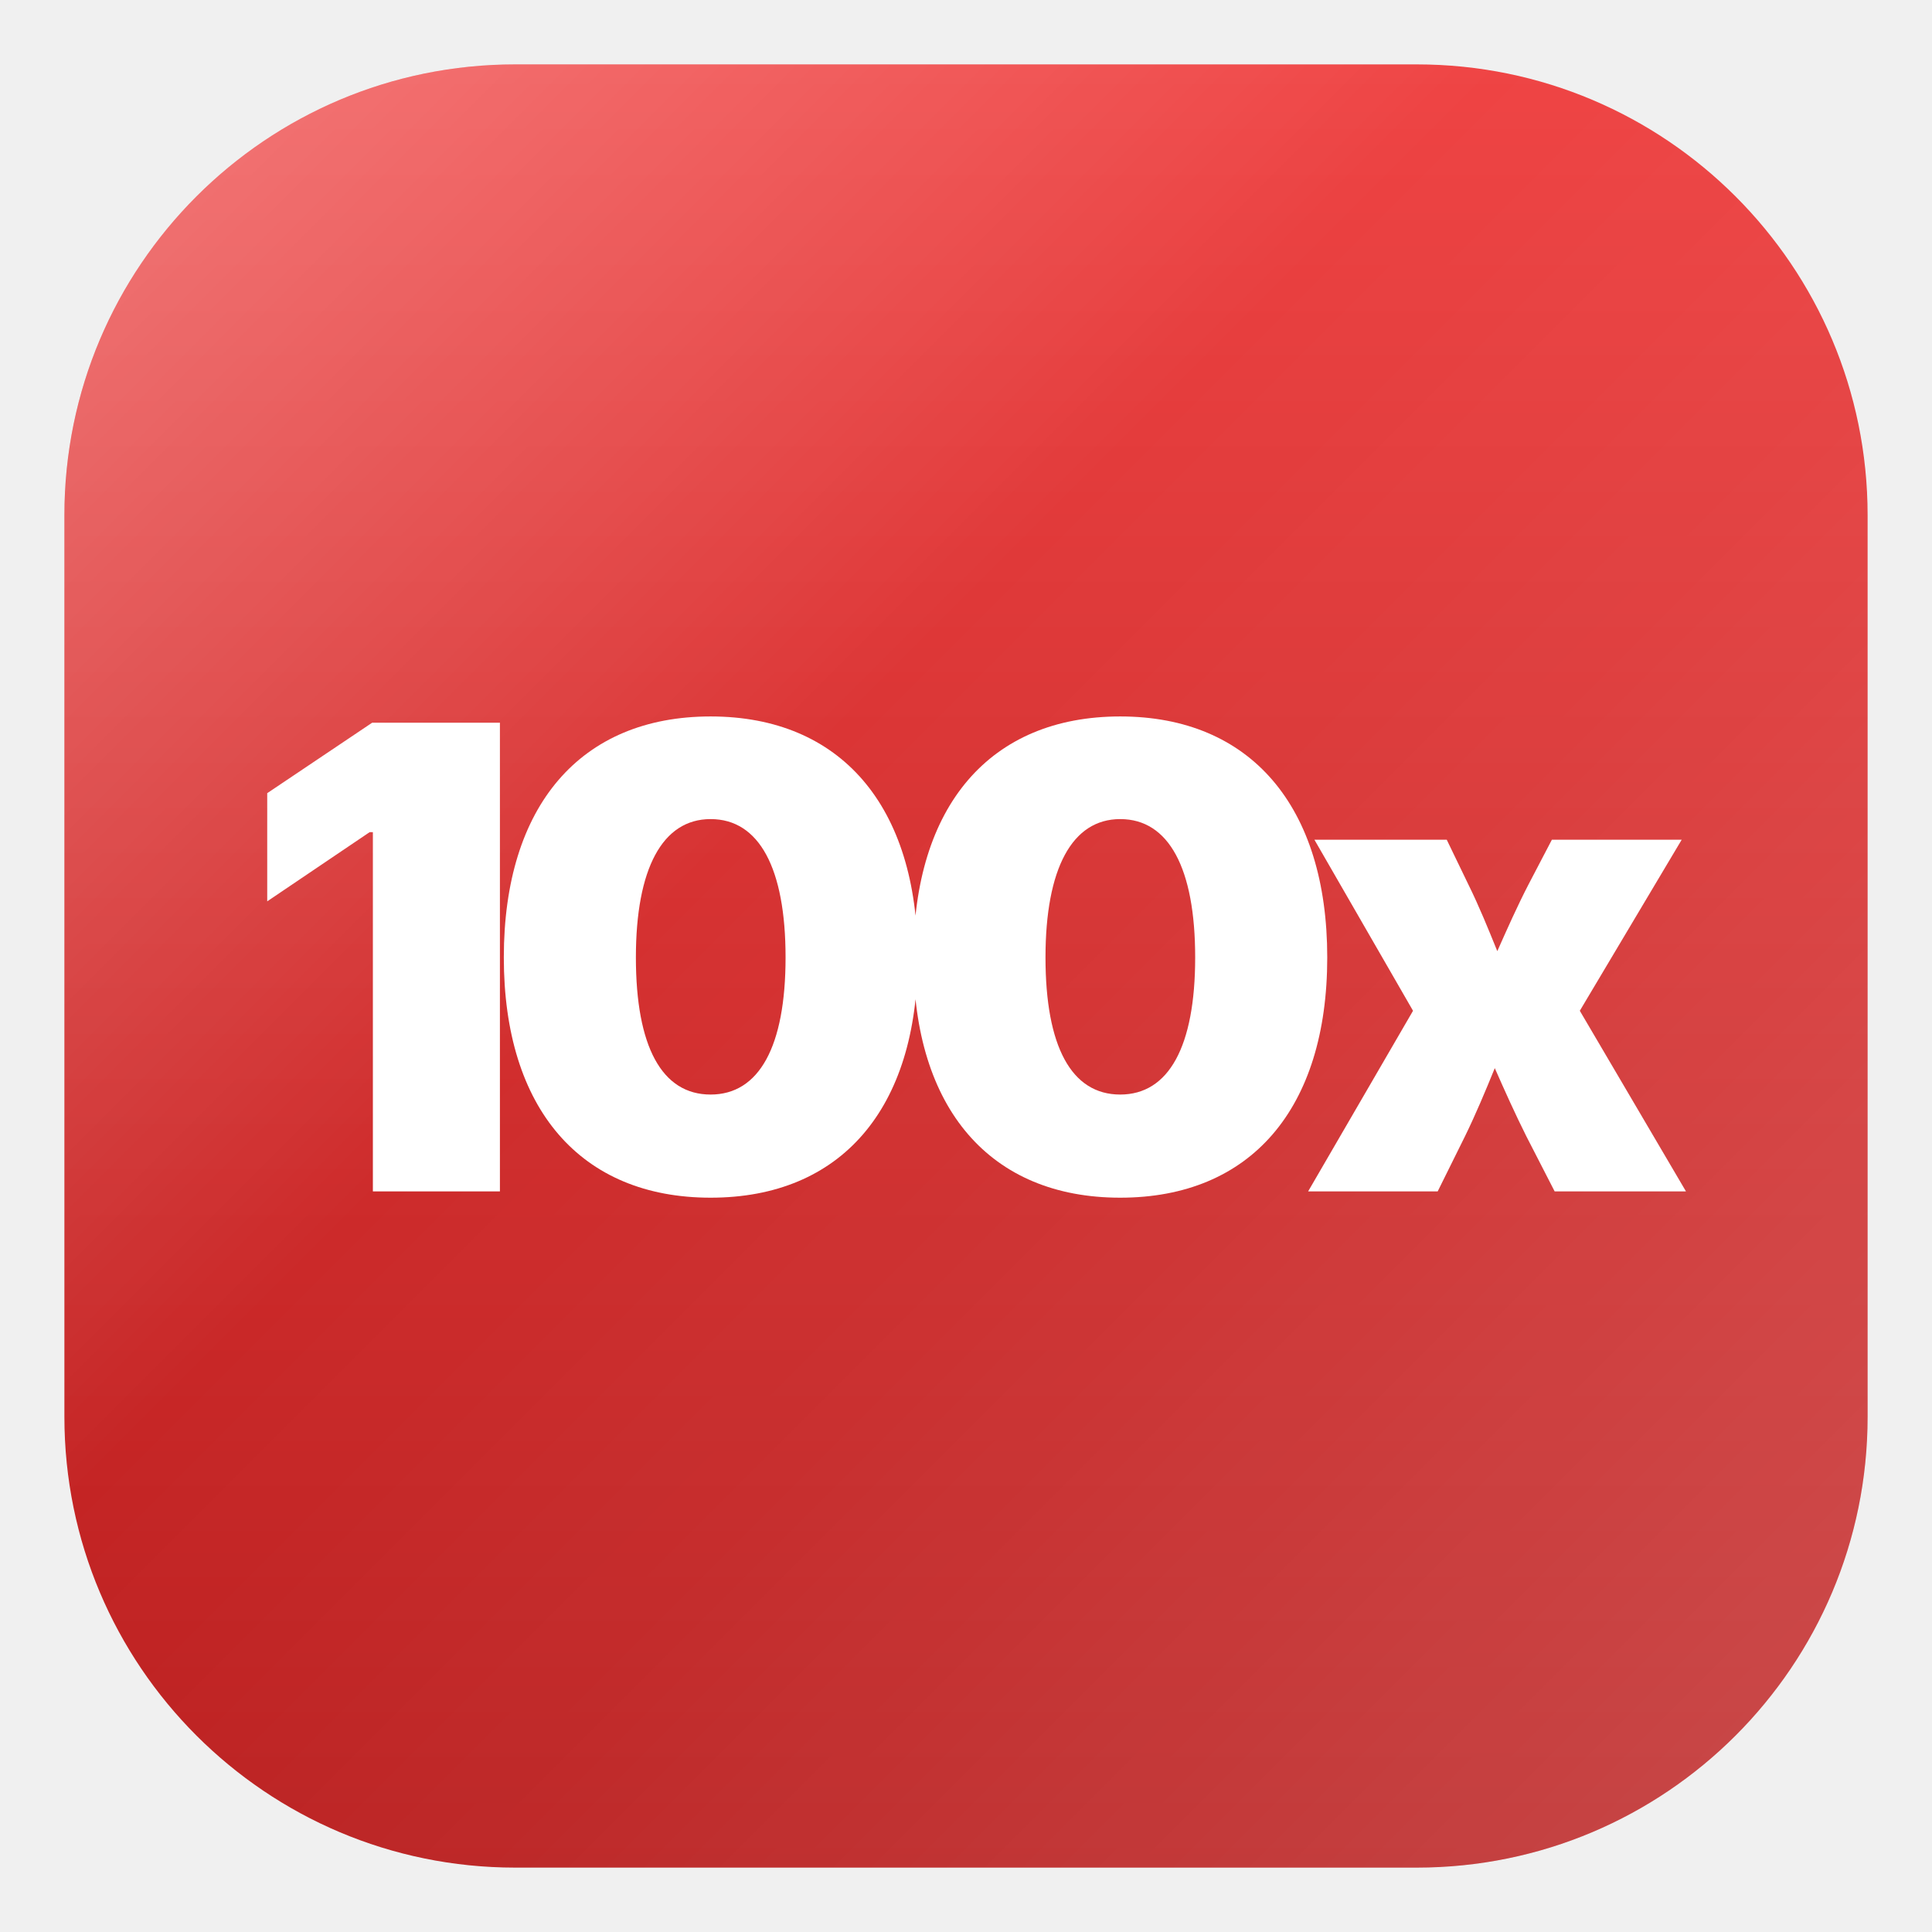
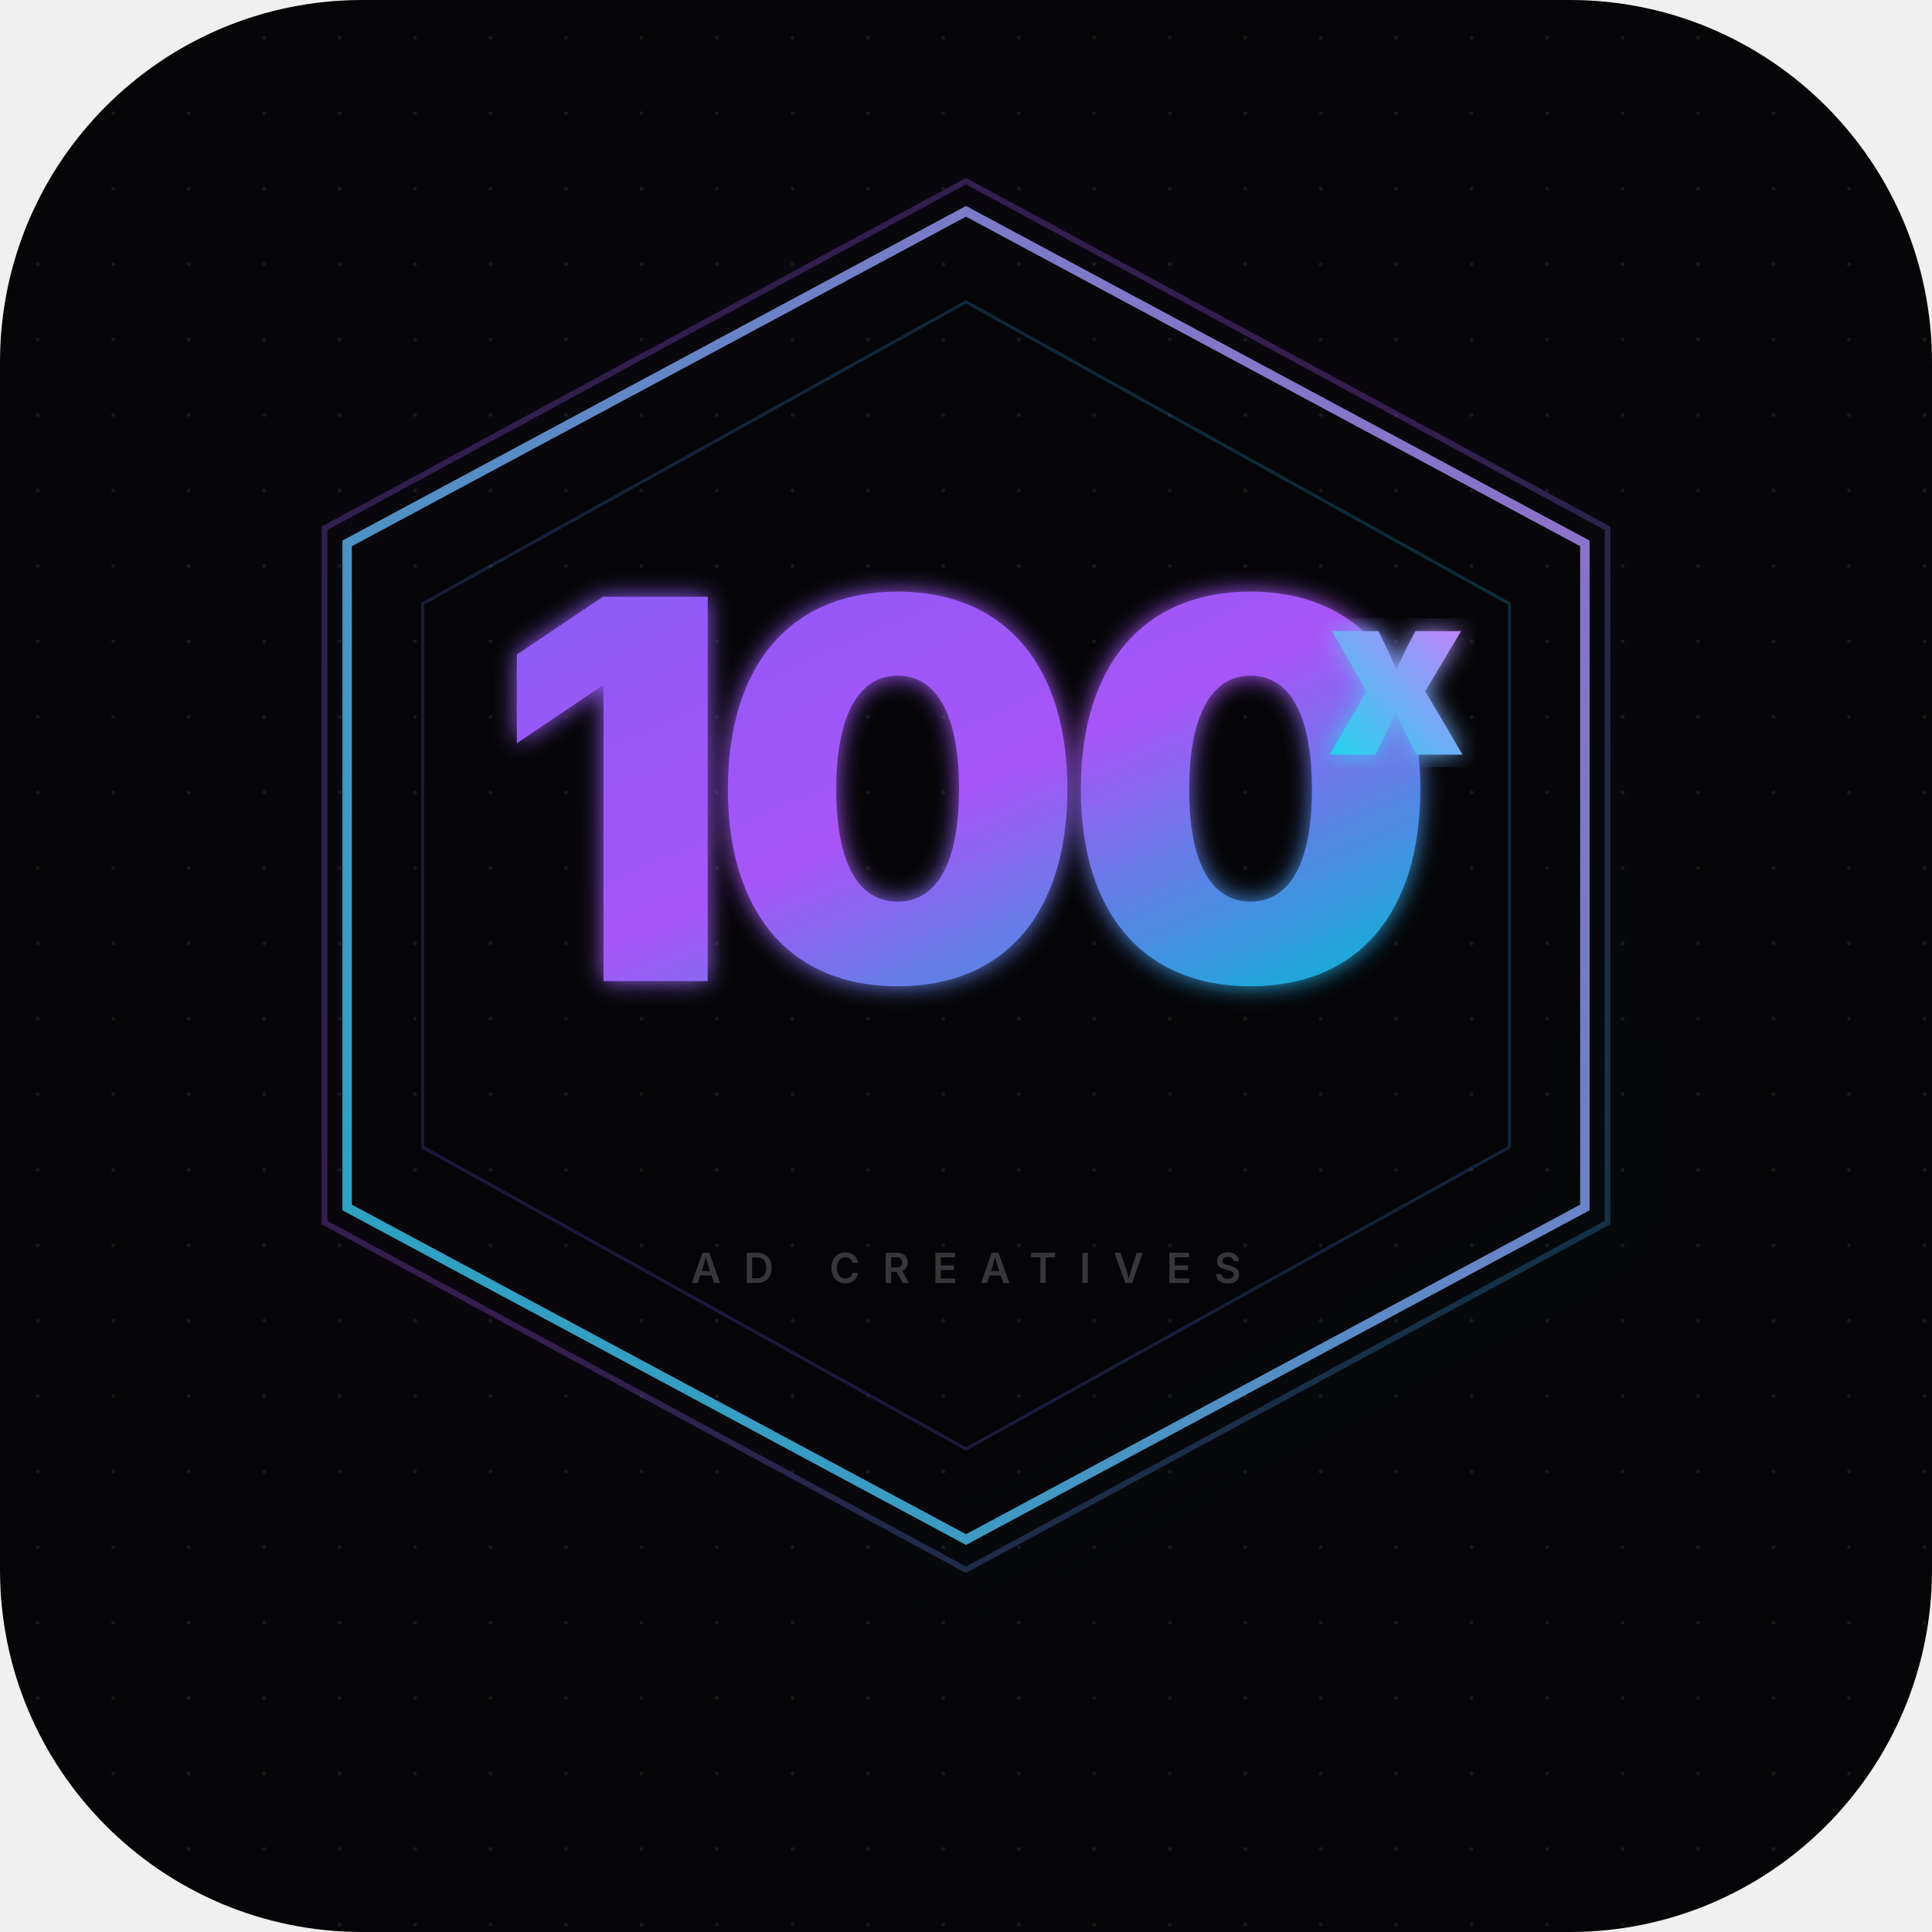
- <svg xmlns="http://www.w3.org/2000/svg" viewBox="0 0 120 120" fill="none">
+ <svg xmlns="http://www.w3.org/2000/svg" viewBox="0 0 512 512" width="512" height="512">
  <defs>
-     <linearGradient id="chrome" x1="0%" y1="0%" x2="0%" y2="100%">
-       <stop offset="0%" stop-color="#ef4444" />
-       <stop offset="100%" stop-color="#b91c1c" />
+     <linearGradient id="g1" x1="0%" y1="0%" x2="100%" y2="100%">
+       <stop offset="0%" stop-color="#8b5cf6" />
+       <stop offset="50%" stop-color="#a855f7" />
+       <stop offset="100%" stop-color="#06b6d4" />
    </linearGradient>
-     <linearGradient id="sheen" x1="0%" y1="0%" x2="100%" y2="100%">
-       <stop offset="0%" stop-color="#ffffff" stop-opacity="0.3" />
-       <stop offset="40%" stop-color="#ffffff" stop-opacity="0" />
-       <stop offset="60%" stop-color="#ffffff" stop-opacity="0.05" />
-       <stop offset="100%" stop-color="#ffffff" stop-opacity="0.2" />
+     <linearGradient id="g2" x1="100%" y1="0%" x2="0%" y2="100%">
+       <stop offset="0%" stop-color="#c084fc" />
+       <stop offset="100%" stop-color="#22d3ee" />
    </linearGradient>
+     <linearGradient id="g3" x1="0%" y1="100%" x2="100%" y2="0%">
+       <stop offset="0%" stop-color="#7c3aed" />
+       <stop offset="100%" stop-color="#06b6d4" />
+     </linearGradient>
+     <filter id="glow">
+       <feGaussianBlur stdDeviation="8" result="blur" />
+       <feComposite in="SourceGraphic" in2="blur" operator="over" />
+     </filter>
+     <filter id="innerGlow">
+       <feGaussianBlur stdDeviation="3" result="blur" />
+       <feComposite in="SourceGraphic" in2="blur" operator="over" />
+     </filter>
+     <clipPath id="hexClip">
+       <polygon points="256,40 432,136 432,328 256,424 80,328 80,136" />
+     </clipPath>
  </defs>
-   <rect x="4" y="4" width="112" height="112" rx="28" fill="url(#chrome)" />
-   <rect x="4" y="4" width="112" height="112" rx="28" fill="url(#sheen)" />
-   <text x="60" y="74" text-anchor="middle" font-family="system-ui, -apple-system, sans-serif" font-weight="900" font-size="40" fill="white" letter-spacing="-3">100x</text>
+   <rect width="512" height="512" rx="96" fill="#050507" />
+   <pattern id="dots" x="0" y="0" width="20" height="20" patternUnits="userSpaceOnUse">
+     <circle cx="10" cy="10" r="0.5" fill="rgba(255,255,255,0.08)" />
+   </pattern>
+   <rect width="512" height="512" rx="96" fill="url(#dots)" />
+   <polygon points="256,48 426,140 426,324 256,416 86,324 86,140" fill="none" stroke="url(#g1)" stroke-width="1.5" opacity="0.3" filter="url(#glow)" />
+   <polygon points="256,56 420,144 420,320 256,408 92,320 92,144" fill="none" stroke="url(#g2)" stroke-width="2.5" opacity="0.8" />
+   <polygon points="256,80 400,160 400,304 256,384 112,304 112,160" fill="none" stroke="url(#g3)" stroke-width="0.8" opacity="0.25" />
+   <text x="256" y="260" text-anchor="middle" font-family="'SF Pro Display', 'Inter', system-ui, sans-serif" font-size="140" font-weight="900" letter-spacing="-6" fill="url(#g1)" filter="url(#innerGlow)">
+     100
+   </text>
+   <text x="370" y="200" text-anchor="middle" font-family="'SF Pro Display', 'Inter', system-ui, sans-serif" font-size="60" font-weight="900" fill="url(#g2)" filter="url(#innerGlow)">
+     x
+   </text>
+   <text x="256" y="340" text-anchor="middle" font-family="'SF Pro Display', 'Inter', system-ui, sans-serif" font-size="11" font-weight="600" letter-spacing="6" fill="rgba(255,255,255,0.2)">
+     AD CREATIVES
+   </text>
+   <line x1="92" y1="144" x2="92" y2="170" stroke="url(#g1)" stroke-width="2" opacity="0.5" />
+   <line x1="420" y1="144" x2="420" y2="170" stroke="url(#g2)" stroke-width="2" opacity="0.5" />
+   <line x1="256" y1="408" x2="256" y2="395" stroke="url(#g3)" stroke-width="2" opacity="0.5" />
</svg>
